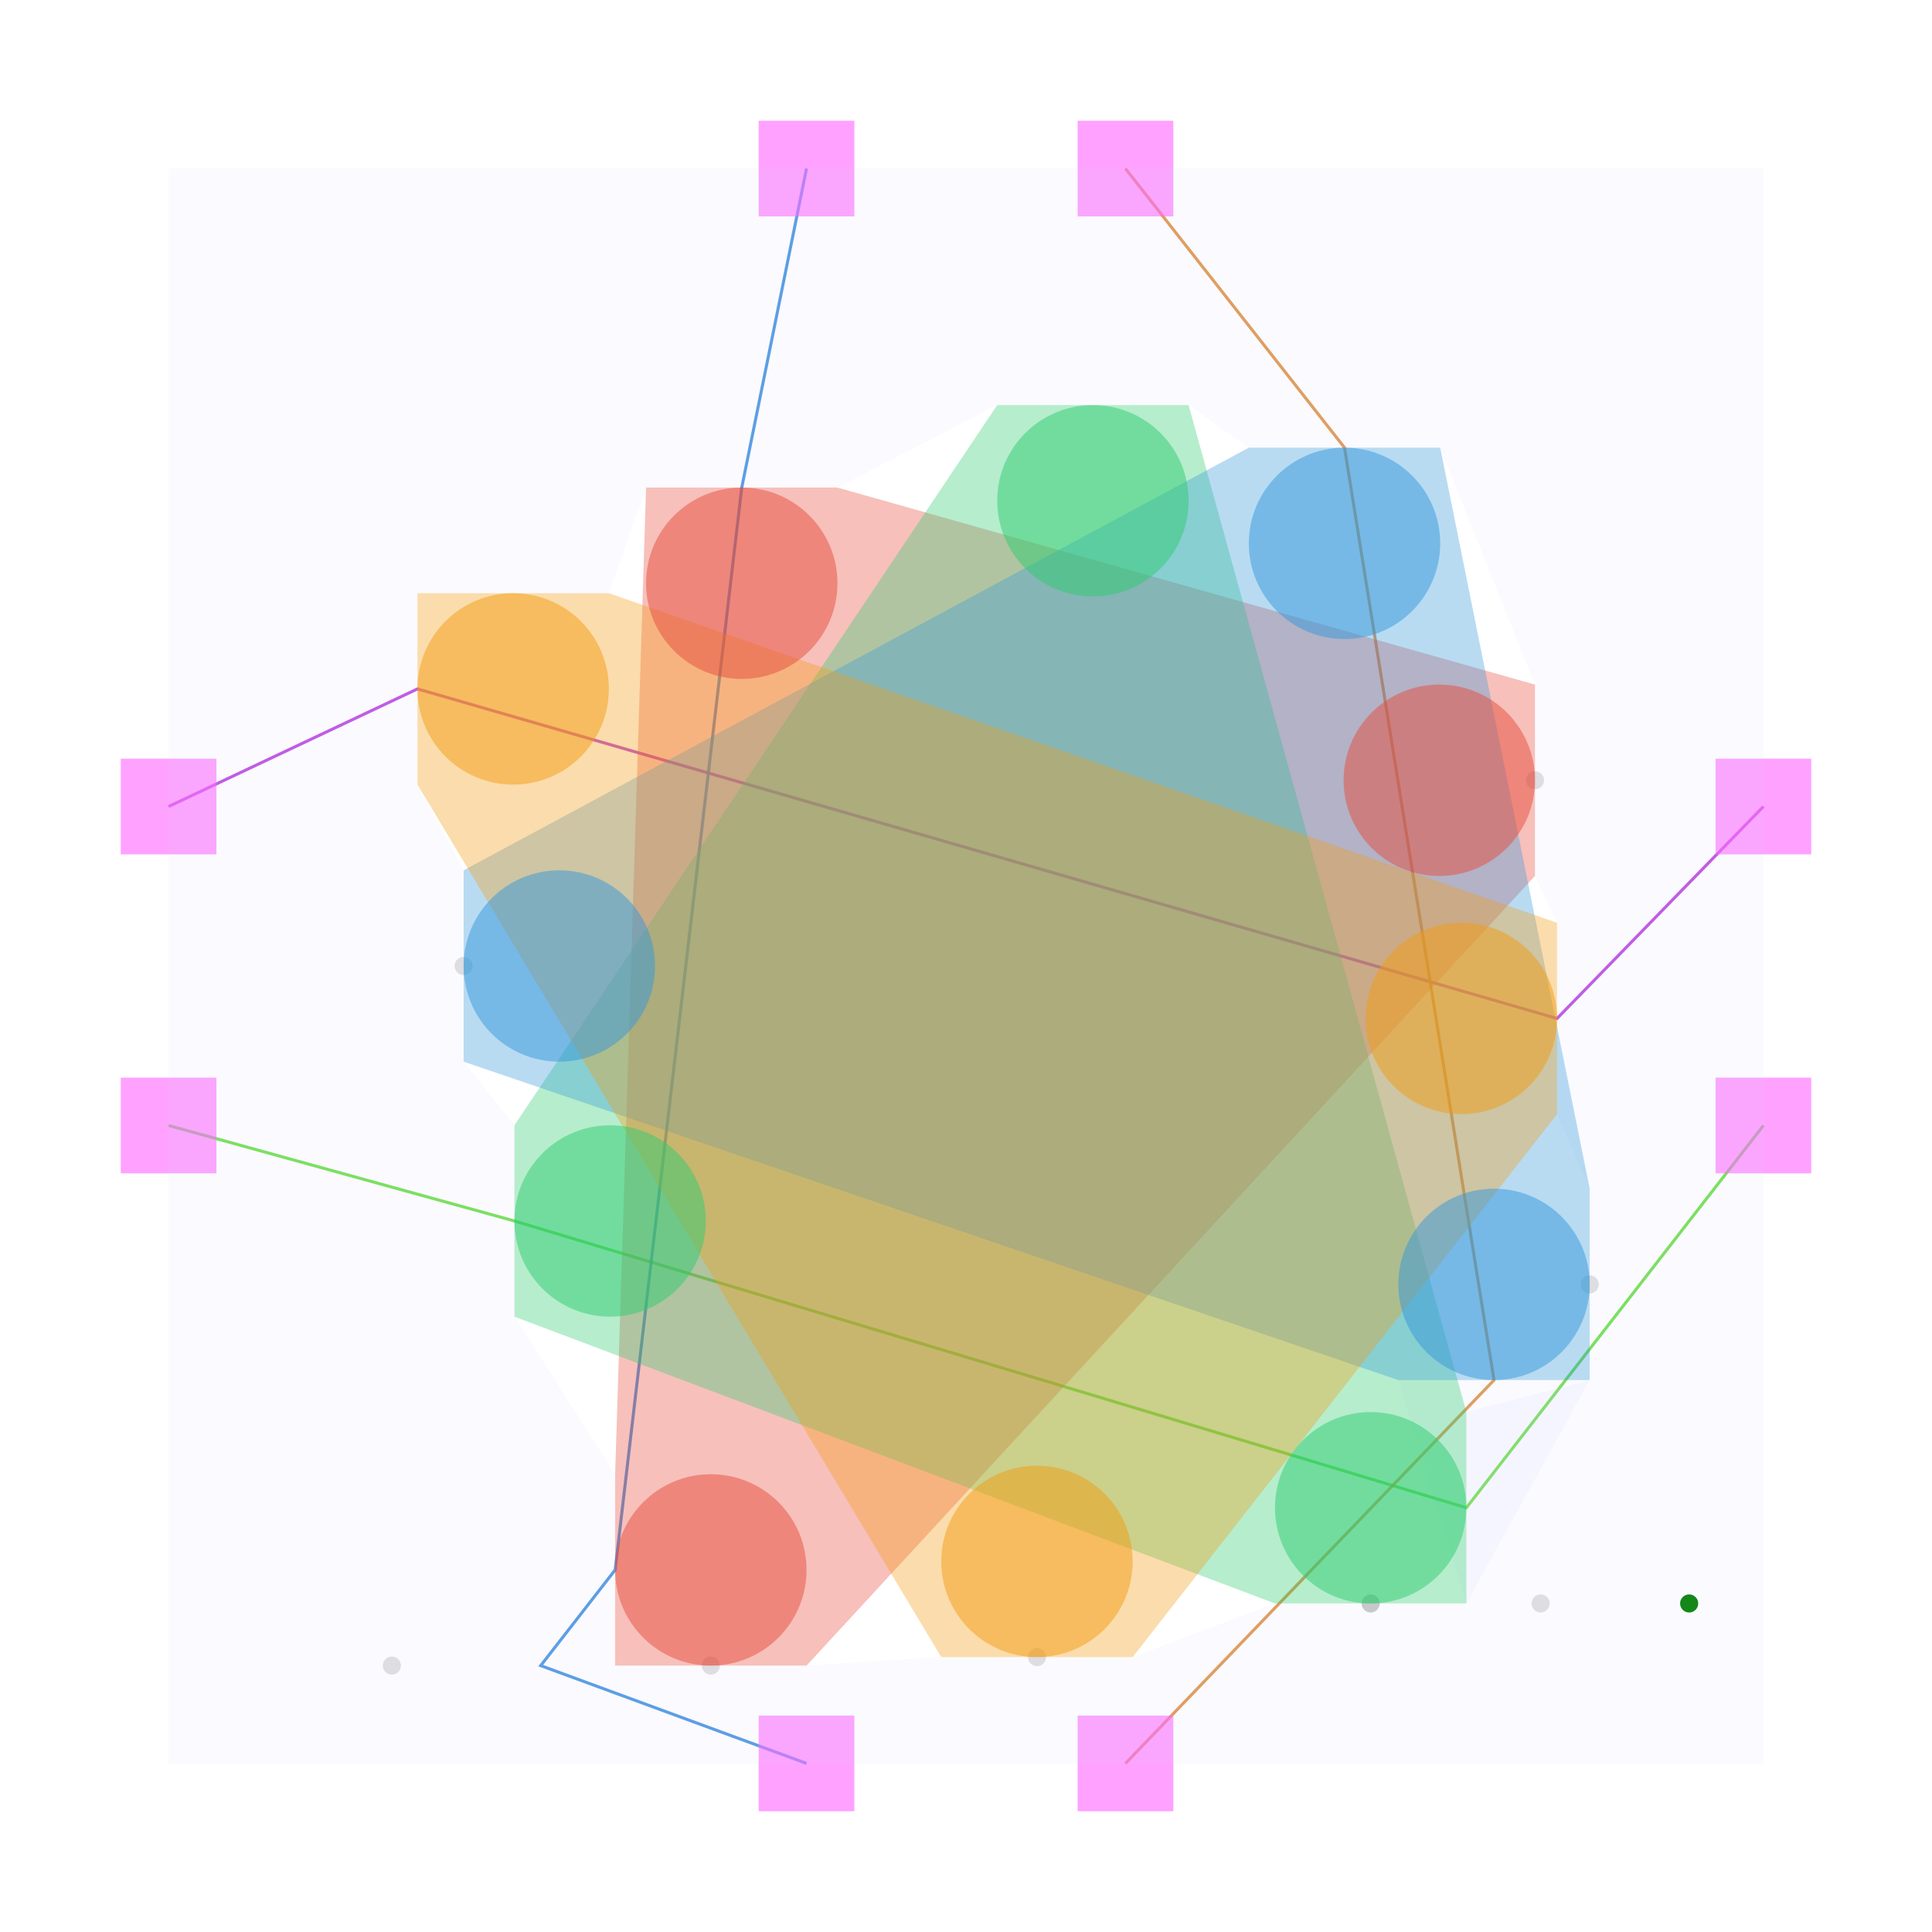
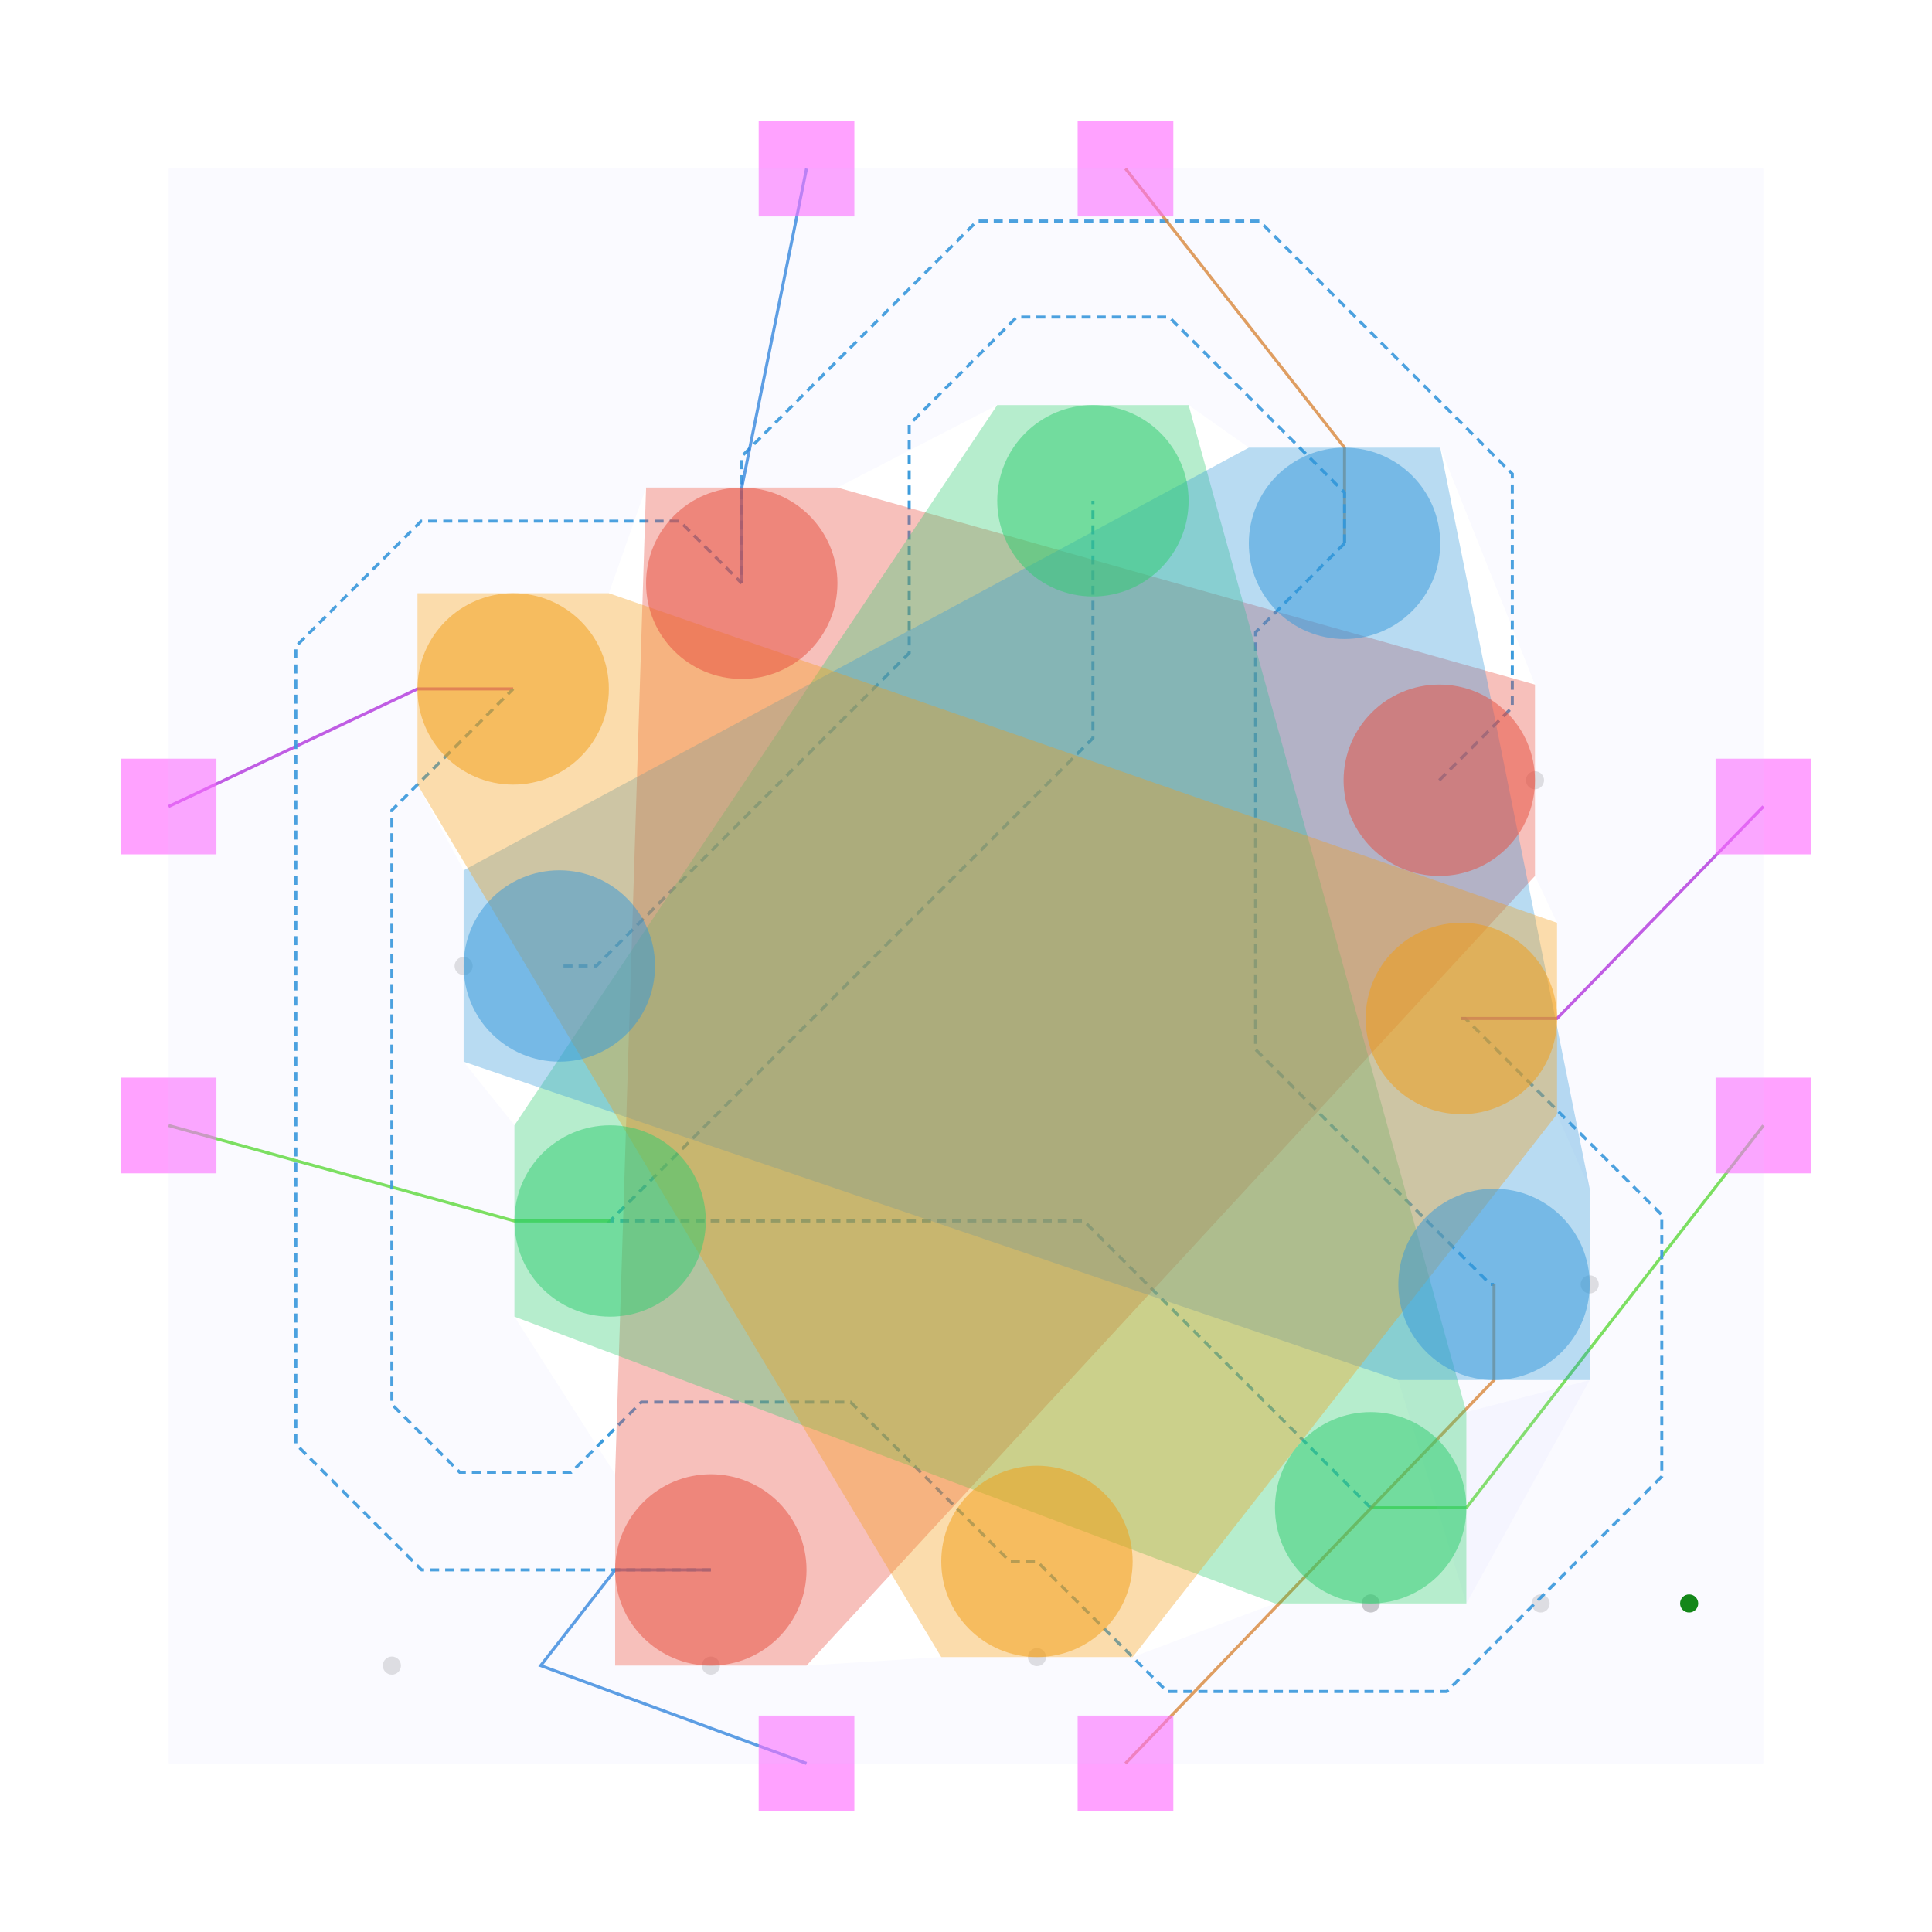
<svg xmlns="http://www.w3.org/2000/svg" width="640" height="640" viewBox="0 0 640 640">
  <rect width="100%" height="100%" fill="white" />
  <g>
    <circle data-type="point" data-label="via:B-R_1 g: 0.10 h: 1.00 f: 0.66" data-x="2.26717925" data-y="-1.998536" cx="559.551" cy="531.166" r="3" fill="green" />
  </g>
  <g>
    <circle data-type="point" data-label="via:Net5-B g: 0.10 h: 1.00 f: 0.66" data-x="1.268717" data-y="-1.998536" cx="454.053" cy="531.166" r="3" fill="rgba(128, 128, 128, 0.25)" />
  </g>
  <g>
    <circle data-type="point" data-label="via:B-R_0 g: 0.14 h: 1.00 f: 0.69" data-x="1.80153775" data-y="-1.998536" cx="510.351" cy="531.166" r="3" fill="rgba(128, 128, 128, 0.25)" />
  </g>
  <g>
    <circle data-type="point" data-label="via:Net8-B g: 0.14 h: 1.00 f: 0.69" data-x="0.22245699999999996" data-y="-2.166711" cx="343.505" cy="548.936" r="3" fill="rgba(128, 128, 128, 0.25)" />
  </g>
  <g>
    <circle data-type="point" data-label="via:Net6-B g: 0.17 h: 1.00 f: 0.73" data-x="-0.8" data-y="-2.1933949999999998" cx="235.472" cy="551.755" r="3" fill="rgba(128, 128, 128, 0.25)" />
  </g>
  <g>
    <circle data-type="point" data-label="via:Net7-R g: 0.07 h: 2.00 f: 1.17" data-x="1.955408" data-y="-0.998198" cx="526.609" cy="425.47" r="3" fill="rgba(128, 128, 128, 0.25)" />
  </g>
  <g>
    <circle data-type="point" data-label="via:Net7-L g: 0.10 h: 2.00 f: 1.21" data-x="-1.575" data-y="0" cx="153.585" cy="320" r="3" fill="rgba(128, 128, 128, 0.25)" />
  </g>
  <g>
    <circle data-type="point" data-label="via:Net6-R g: 0.14 h: 2.00 f: 1.24" data-x="1.7838340000000001" data-y="0.582296" cx="508.481" cy="258.474" r="3" fill="rgba(128, 128, 128, 0.25)" />
  </g>
  <g>
    <circle data-type="point" data-label="via:Net5-B g: 4.07 h: 1.00 f: 4.62" data-x="1.268717" data-y="-1.998536" cx="454.053" cy="531.166" r="3" fill="rgba(128, 128, 128, 0.25)" />
  </g>
  <g>
    <circle data-type="point" data-label="via:B-L_1 g: 4.21 h: 1.00 f: 4.76" data-x="-1.8" data-y="-2.1933949999999998" cx="129.811" cy="551.755" r="3" fill="rgba(128, 128, 128, 0.25)" />
  </g>
  <g>
-     <polyline data-points="2.5,-0.5 1.5687170000000001,-1.698536 -1.415754,-0.799377 -2.5,-0.5" data-type="line" data-label="" points="584.151,372.83 485.751,499.468 170.411,404.462 55.849,372.83" fill="none" stroke="hsla(106, 70%, 50%, 0.8)" stroke-width="1px" />
+     <polyline data-points="2.5,-0.5 1.5687170000000001,-1.698536 1.268717,-1.698536" data-type="line" data-label="" points="584.151,372.83 485.751,499.468 454.053,499.468" fill="none" stroke="hsla(106, 70%, 50%, 0.8)" stroke-width="1px" />
  </g>
  <g>
-     <polyline data-points="-2.5,0.5 -1.719706,0.868747 1.853029,-0.164505 2.5,0.5" data-type="line" data-label="" points="55.849,267.17 138.295,228.208 515.792,337.382 584.151,267.17" fill="none" stroke="hsla(286, 70%, 50%, 0.8)" stroke-width="1px" />
+     <polyline data-points="1.268717,-1.698536 0.369558,-0.799377 -1.115754,-0.799377 0.397934,0.714311 0.397934,1.458567" data-type="line" data-label="" points="454.053,499.468 359.048,404.462 202.109,404.462 362.046,244.526 362.046,165.887" fill="none" stroke="rgba(52, 152, 219, 0.95)" stroke-width="1px" stroke-dasharray="3 2" />
  </g>
  <g>
-     <polyline data-points="-0.5,-2.5 -1.3333333333333333,-2.1933949999999998 -1.1,-1.893395 -0.703066,1.5 -0.5,2.5" data-type="line" data-label="" points="267.17,584.151 179.119,551.755 203.774,520.057 245.714,161.509 267.17,55.849" fill="none" stroke="hsla(210, 70%, 50%, 0.8)" stroke-width="1px" />
+     <polyline data-points="-1.115754,-0.799377 -1.415754,-0.799377 -2.5,-0.5" data-type="line" data-label="" points="202.109,404.462 170.411,404.462 55.849,372.83" fill="none" stroke="hsla(106, 70%, 50%, 0.8)" stroke-width="1px" />
  </g>
  <g>
-     <polyline data-points="0.5,2.5 1.186721,1.62508 1.655408,-1.298198 0.5,-2.5" data-type="line" data-label="" points="372.83,55.849 445.389,148.293 494.911,457.168 372.83,584.151" fill="none" stroke="hsla(30, 70%, 50%, 0.8)" stroke-width="1px" />
+     <polyline data-points="-2.5,0.5 -1.719706,0.868747 -1.419706,0.868747" data-type="line" data-label="" points="55.849,267.17 138.295,228.208 169.993,228.208" fill="none" stroke="hsla(286, 70%, 50%, 0.8)" stroke-width="1px" />
+   </g>
+   <g>
+     <polyline data-points="1.553029,-0.164505 1.565592,-0.164505 2.181408,-0.780321 2.181408,-1.600433 1.507305,-2.274536 0.630282,-2.274536 0.222457,-1.866711 0.137528,-1.866711 -0.329183,-1.4 -0.361788,-1.367395 -1.017877,-1.367395 -1.237643,-1.587161 -1.587161,-1.587161 -1.8,-1.374322 -1.8,-1.036995 -1.80003,-1.036965 -1.80003,-0.6 -1.80003,0.488423 -1.419706,0.868747" data-type="line" data-label="" points="484.094,337.382 485.421,337.382 550.488,402.449 550.488,489.102 479.262,560.328 386.596,560.328 343.505,517.237 334.531,517.237 285.218,467.925 281.773,464.479 212.451,464.479 189.23,487.7 152.3,487.7 129.811,465.211 129.811,429.569 129.808,429.566 129.808,383.396 129.808,268.393 169.993,228.208" fill="none" stroke="rgba(52, 152, 219, 0.95)" stroke-width="1px" stroke-dasharray="3 2" />
+   </g>
+   <g>
+     <polyline data-points="1.553029,-0.164505 1.853029,-0.164505 2.5,0.5" data-type="line" data-label="" points="484.094,337.382 515.792,337.382 584.151,267.17" fill="none" stroke="hsla(286, 70%, 50%, 0.8)" stroke-width="1px" />
+   </g>
+   <g>
+     <polyline data-points="-0.5,-2.5 -1.3333333333333333,-2.1933949999999998 -1.1,-1.893395 -0.8,-1.893395" data-type="line" data-label="" points="267.17,584.151 179.119,551.755 203.774,520.057 235.472,520.057" fill="none" stroke="hsla(210, 70%, 50%, 0.8)" stroke-width="1px" />
+   </g>
+   <g>
+     <polyline data-points="1.483834,0.582296 1.712721,0.811183 1.712721,1.542957 0.920111,2.335567 0.034666,2.335566 -0.703066,1.597834 -0.703066,1.2" data-type="line" data-label="" points="476.782,258.474 500.967,234.29 500.967,156.971 417.219,73.223 323.663,73.223 245.714,151.172 245.714,193.208" fill="none" stroke="rgba(52, 152, 219, 0.95)" stroke-width="1px" stroke-dasharray="3 2" />
+   </g>
+   <g>
+     <polyline data-points="-0.8,-1.893395 -1.706605,-1.893395 -2.10103,-1.49897 -2.10103,1.002011 -1.708294,1.394747 -0.897813,1.394747 -0.703066,1.2" data-type="line" data-label="" points="235.472,520.057 139.679,520.057 98.004,478.382 98.004,214.127 139.501,172.631 225.137,172.631 245.714,193.208" fill="none" stroke="rgba(52, 152, 219, 0.95)" stroke-width="1px" stroke-dasharray="3 2" />
+   </g>
+   <g>
+     <polyline data-points="-0.703066,1.2 -0.703066,1.5 -0.5,2.5" data-type="line" data-label="" points="245.714,193.208 245.714,161.509 267.17,55.849" fill="none" stroke="hsla(210, 70%, 50%, 0.8)" stroke-width="1px" />
+   </g>
+   <g>
+     <polyline data-points="0.5,2.5 1.186721,1.62508 1.186721,1.32508" data-type="line" data-label="" points="372.83,55.849 445.389,148.293 445.389,179.992" fill="none" stroke="hsla(30, 70%, 50%, 0.8)" stroke-width="1px" />
+   </g>
+   <g>
+     <polyline data-points="1.186721,1.32508 0.907834,1.046193 0.907834,-0.261774 1.644258,-0.998198 1.655408,-0.998198" data-type="line" data-label="" points="445.389,179.992 415.922,209.459 415.922,347.659 493.733,425.47 494.911,425.47" fill="none" stroke="rgba(52, 152, 219, 0.95)" stroke-width="1px" stroke-dasharray="3 2" />
+   </g>
+   <g>
+     <polyline data-points="1.186721,1.32508 1.186721,1.484368 0.636522,2.034567 0.159346,2.034567 -0.178066,1.697155 -0.178066,0.981123 -1.159189,0 -1.275,0" data-type="line" data-label="" points="445.389,179.992 445.389,163.161 387.255,105.027 336.837,105.027 301.185,140.678 301.185,216.334 197.52,320 185.283,320" fill="none" stroke="rgba(52, 152, 219, 0.95)" stroke-width="1px" stroke-dasharray="3 2" />
+   </g>
+   <g>
+     <polyline data-points="1.655408,-0.998198 1.655408,-1.298198 0.5,-2.5" data-type="line" data-label="" points="494.911,425.47 494.911,457.168 372.83,584.151" fill="none" stroke="hsla(30, 70%, 50%, 0.8)" stroke-width="1px" />
  </g>
  <g>
    <rect data-type="rect" data-label="" data-x="-2.5" data-y="0.5" x="40" y="251.321" width="31.698" height="31.698" fill="rgba(255, 100, 255, 0.6)" stroke="black" stroke-width="0.009" />
  </g>
  <g>
    <rect data-type="rect" data-label="" data-x="2.5" data-y="0.5" x="568.302" y="251.321" width="31.698" height="31.698" fill="rgba(255, 100, 255, 0.6)" stroke="black" stroke-width="0.009" />
  </g>
  <g>
    <rect data-type="rect" data-label="" data-x="2.5" data-y="-0.5" x="568.302" y="356.981" width="31.698" height="31.698" fill="rgba(255, 100, 255, 0.6)" stroke="black" stroke-width="0.009" />
  </g>
  <g>
    <rect data-type="rect" data-label="" data-x="-2.5" data-y="-0.5" x="40" y="356.981" width="31.698" height="31.698" fill="rgba(255, 100, 255, 0.6)" stroke="black" stroke-width="0.009" />
  </g>
  <g>
    <rect data-type="rect" data-label="" data-x="0.5" data-y="2.5" x="356.981" y="40" width="31.698" height="31.698" fill="rgba(255, 100, 255, 0.6)" stroke="black" stroke-width="0.009" />
  </g>
  <g>
    <rect data-type="rect" data-label="" data-x="0.5" data-y="-2.5" x="356.981" y="568.302" width="31.698" height="31.698" fill="rgba(255, 100, 255, 0.6)" stroke="black" stroke-width="0.009" />
  </g>
  <g>
    <rect data-type="rect" data-label="" data-x="-0.5" data-y="-2.5" x="251.321" y="568.302" width="31.698" height="31.698" fill="rgba(255, 100, 255, 0.6)" stroke="black" stroke-width="0.009" />
  </g>
  <g>
    <rect data-type="rect" data-label="" data-x="-0.5" data-y="2.5" x="251.321" y="40" width="31.698" height="31.698" fill="rgba(255, 100, 255, 0.6)" stroke="black" stroke-width="0.009" />
  </g>
  <g>
    <polygon data-type="polygon" data-label="" data-points="-2.5,2.5 2.5,2.5 2.5,0.882296 1.7838340000000001,0.882296 1.486721,1.62508 0.8867209999999999,1.62508 0.697934,1.758567 0.09793400000000002,1.758567 -0.403066,1.5 -1.003066,1.5 -1.1197059999999999,1.168747 -1.719706,1.168747 -1.719706,1.168747 -2.5,1.168747" points="55.849,55.849 584.151,55.849 584.151,226.776 508.481,226.776 477.088,148.293 413.691,148.293 393.744,134.189 330.348,134.189 277.412,161.509 214.016,161.509 201.691,196.51 138.295,196.51 138.295,196.51 55.849,196.51" fill="rgba(200, 200, 255, 0.1)" stroke="black" stroke-width="0.009" />
  </g>
  <g>
    <polygon data-type="polygon" data-label="" data-points="-2.5,-2.5 2.5,-2.5 2.5,-1.998536 1.5687170000000001,-1.998536 1.955408,-1.298198 1.355408,-1.298198 1.5687170000000001,-1.998536 0.968717,-1.998536 0.522457,-2.166711 -0.077543,-2.166711 -0.5,-2.1933949999999998 -1.1,-2.1933949999999998 -1.1,-2.1933949999999998 -2.5,-2.1933949999999998" points="55.849,584.151 584.151,584.151 584.151,531.166 485.751,531.166 526.609,457.168 463.213,457.168 485.751,531.166 422.355,531.166 375.203,548.936 311.807,548.936 267.17,551.755 203.774,551.755 203.774,551.755 55.849,551.755" fill="rgba(200, 200, 255, 0.1)" stroke="black" stroke-width="0.009" />
  </g>
  <g>
    <polygon data-type="polygon" data-label="" data-points="-2.5,-2.1933949999999998 -1.1,-2.1933949999999998 -1.1,-2.1933949999999998 -1.1,-1.593395 -1.415754,-1.099377 -1.415754,-0.499377 -1.575,-0.3 -1.575,0.3 -1.719706,0.5687470000000001 -1.719706,1.168747 -2.5,1.168747" points="55.849,551.755 203.774,551.755 203.774,551.755 203.774,488.359 170.411,436.161 170.411,372.764 153.585,351.698 153.585,288.302 138.295,259.906 138.295,196.51 55.849,196.51" fill="rgba(200, 200, 255, 0.1)" stroke="black" stroke-width="0.009" />
  </g>
  <g>
    <polygon data-type="polygon" data-label="" data-points="2.5,-1.998536 1.5687170000000001,-1.998536 1.5687170000000001,-1.998536 1.5687170000000001,-1.398536 1.955408,-1.298198 1.955408,-0.6981980000000001 1.853029,-0.464505 1.853029,0.13549499999999998 1.7838340000000001,0.28229600000000005 1.7838340000000001,0.882296 2.5,0.882296" points="584.151,531.166 485.751,531.166 485.751,531.166 485.751,467.77 526.609,457.168 526.609,393.772 515.792,369.08 515.792,305.684 508.481,290.172 508.481,226.776 584.151,226.776" fill="rgba(200, 200, 255, 0.1)" stroke="black" stroke-width="0.009" />
  </g>
  <g>
    <polygon data-type="polygon" data-label="" data-points="-1.003066,1.5 -0.403066,1.5 1.7838340000000001,0.882296 1.7838340000000001,0.28229600000000005 -0.5,-2.1933949999999998 -1.1,-2.1933949999999998 -1.1,-2.1933949999999998 -1.1,-1.593395" points="214.016,161.509 277.412,161.509 508.481,226.776 508.481,290.172 267.17,551.755 203.774,551.755 203.774,551.755 203.774,488.359" fill="rgba(231, 76, 60, 0.35)" stroke="black" stroke-width="0.009" />
  </g>
  <g>
    <polygon data-type="polygon" data-label="" data-points="0.09793400000000002,1.758567 0.697934,1.758567 1.5687170000000001,-1.398536 1.5687170000000001,-1.998536 1.5687170000000001,-1.998536 0.968717,-1.998536 -1.415754,-1.099377 -1.415754,-0.499377" points="330.348,134.189 393.744,134.189 485.751,467.77 485.751,531.166 485.751,531.166 422.355,531.166 170.411,436.161 170.411,372.764" fill="rgba(46, 204, 113, 0.35)" stroke="black" stroke-width="0.009" />
  </g>
  <g>
    <polygon data-type="polygon" data-label="" data-points="0.8867209999999999,1.62508 1.486721,1.62508 1.955408,-0.6981980000000001 1.955408,-1.298198 1.955408,-1.298198 1.355408,-1.298198 -1.575,-0.3 -1.575,0.3" points="413.691,148.293 477.088,148.293 526.609,393.772 526.609,457.168 526.609,457.168 463.213,457.168 153.585,351.698 153.585,288.302" fill="rgba(52, 152, 219, 0.35)" stroke="black" stroke-width="0.009" />
  </g>
  <g>
    <polygon data-type="polygon" data-label="" data-points="-1.719706,1.168747 -1.1197059999999999,1.168747 1.853029,0.13549499999999998 1.853029,-0.464505 0.522457,-2.166711 -0.077543,-2.166711 -1.719706,0.5687470000000001 -1.719706,1.168747" points="138.295,196.51 201.691,196.51 515.792,305.684 515.792,369.08 375.203,548.936 311.807,548.936 138.295,259.906 138.295,196.51" fill="rgba(243, 156, 18, 0.35)" stroke="black" stroke-width="0.009" />
  </g>
  <circle data-type="circle" data-label="" data-x="1.483834" data-y="0.582296" cx="476.782" cy="258.474" r="31.698" fill="rgba(231, 76, 60, 0.5)" stroke="black" stroke-width="0.009" />
  <circle data-type="circle" data-label="" data-x="-0.8" data-y="-1.893395" cx="235.472" cy="520.057" r="31.698" fill="rgba(231, 76, 60, 0.5)" stroke="black" stroke-width="0.009" />
  <circle data-type="circle" data-label="" data-x="-0.703066" data-y="1.2" cx="245.714" cy="193.208" r="31.698" fill="rgba(231, 76, 60, 0.5)" stroke="black" stroke-width="0.009" />
  <circle data-type="circle" data-label="" data-x="1.268717" data-y="-1.698536" cx="454.053" cy="499.468" r="31.698" fill="rgba(46, 204, 113, 0.5)" stroke="black" stroke-width="0.009" />
  <circle data-type="circle" data-label="" data-x="-1.115754" data-y="-0.799377" cx="202.109" cy="404.462" r="31.698" fill="rgba(46, 204, 113, 0.5)" stroke="black" stroke-width="0.009" />
  <circle data-type="circle" data-label="" data-x="0.397934" data-y="1.458567" cx="362.046" cy="165.887" r="31.698" fill="rgba(46, 204, 113, 0.5)" stroke="black" stroke-width="0.009" />
  <circle data-type="circle" data-label="" data-x="1.186721" data-y="1.32508" cx="445.389" cy="179.992" r="31.698" fill="rgba(52, 152, 219, 0.5)" stroke="black" stroke-width="0.009" />
  <circle data-type="circle" data-label="" data-x="-1.275" data-y="0" cx="185.283" cy="320" r="31.698" fill="rgba(52, 152, 219, 0.5)" stroke="black" stroke-width="0.009" />
  <circle data-type="circle" data-label="" data-x="1.655408" data-y="-0.998198" cx="494.911" cy="425.47" r="31.698" fill="rgba(52, 152, 219, 0.5)" stroke="black" stroke-width="0.009" />
  <circle data-type="circle" data-label="" data-x="1.553029" data-y="-0.164505" cx="484.094" cy="337.382" r="31.698" fill="rgba(243, 156, 18, 0.5)" stroke="black" stroke-width="0.009" />
  <circle data-type="circle" data-label="" data-x="0.222457" data-y="-1.866711" cx="343.505" cy="517.237" r="31.698" fill="rgba(243, 156, 18, 0.5)" stroke="black" stroke-width="0.009" />
  <circle data-type="circle" data-label="" data-x="-1.419706" data-y="0.868747" cx="169.993" cy="228.208" r="31.698" fill="rgba(243, 156, 18, 0.5)" stroke="black" stroke-width="0.009" />
  <g id="crosshair" style="display: none">
    <line id="crosshair-h" y1="0" y2="640" stroke="#666" stroke-width="0.5" />
    <line id="crosshair-v" x1="0" x2="640" stroke="#666" stroke-width="0.5" />
    <text id="coordinates" font-family="monospace" font-size="12" fill="#666" />
  </g>
</svg>
